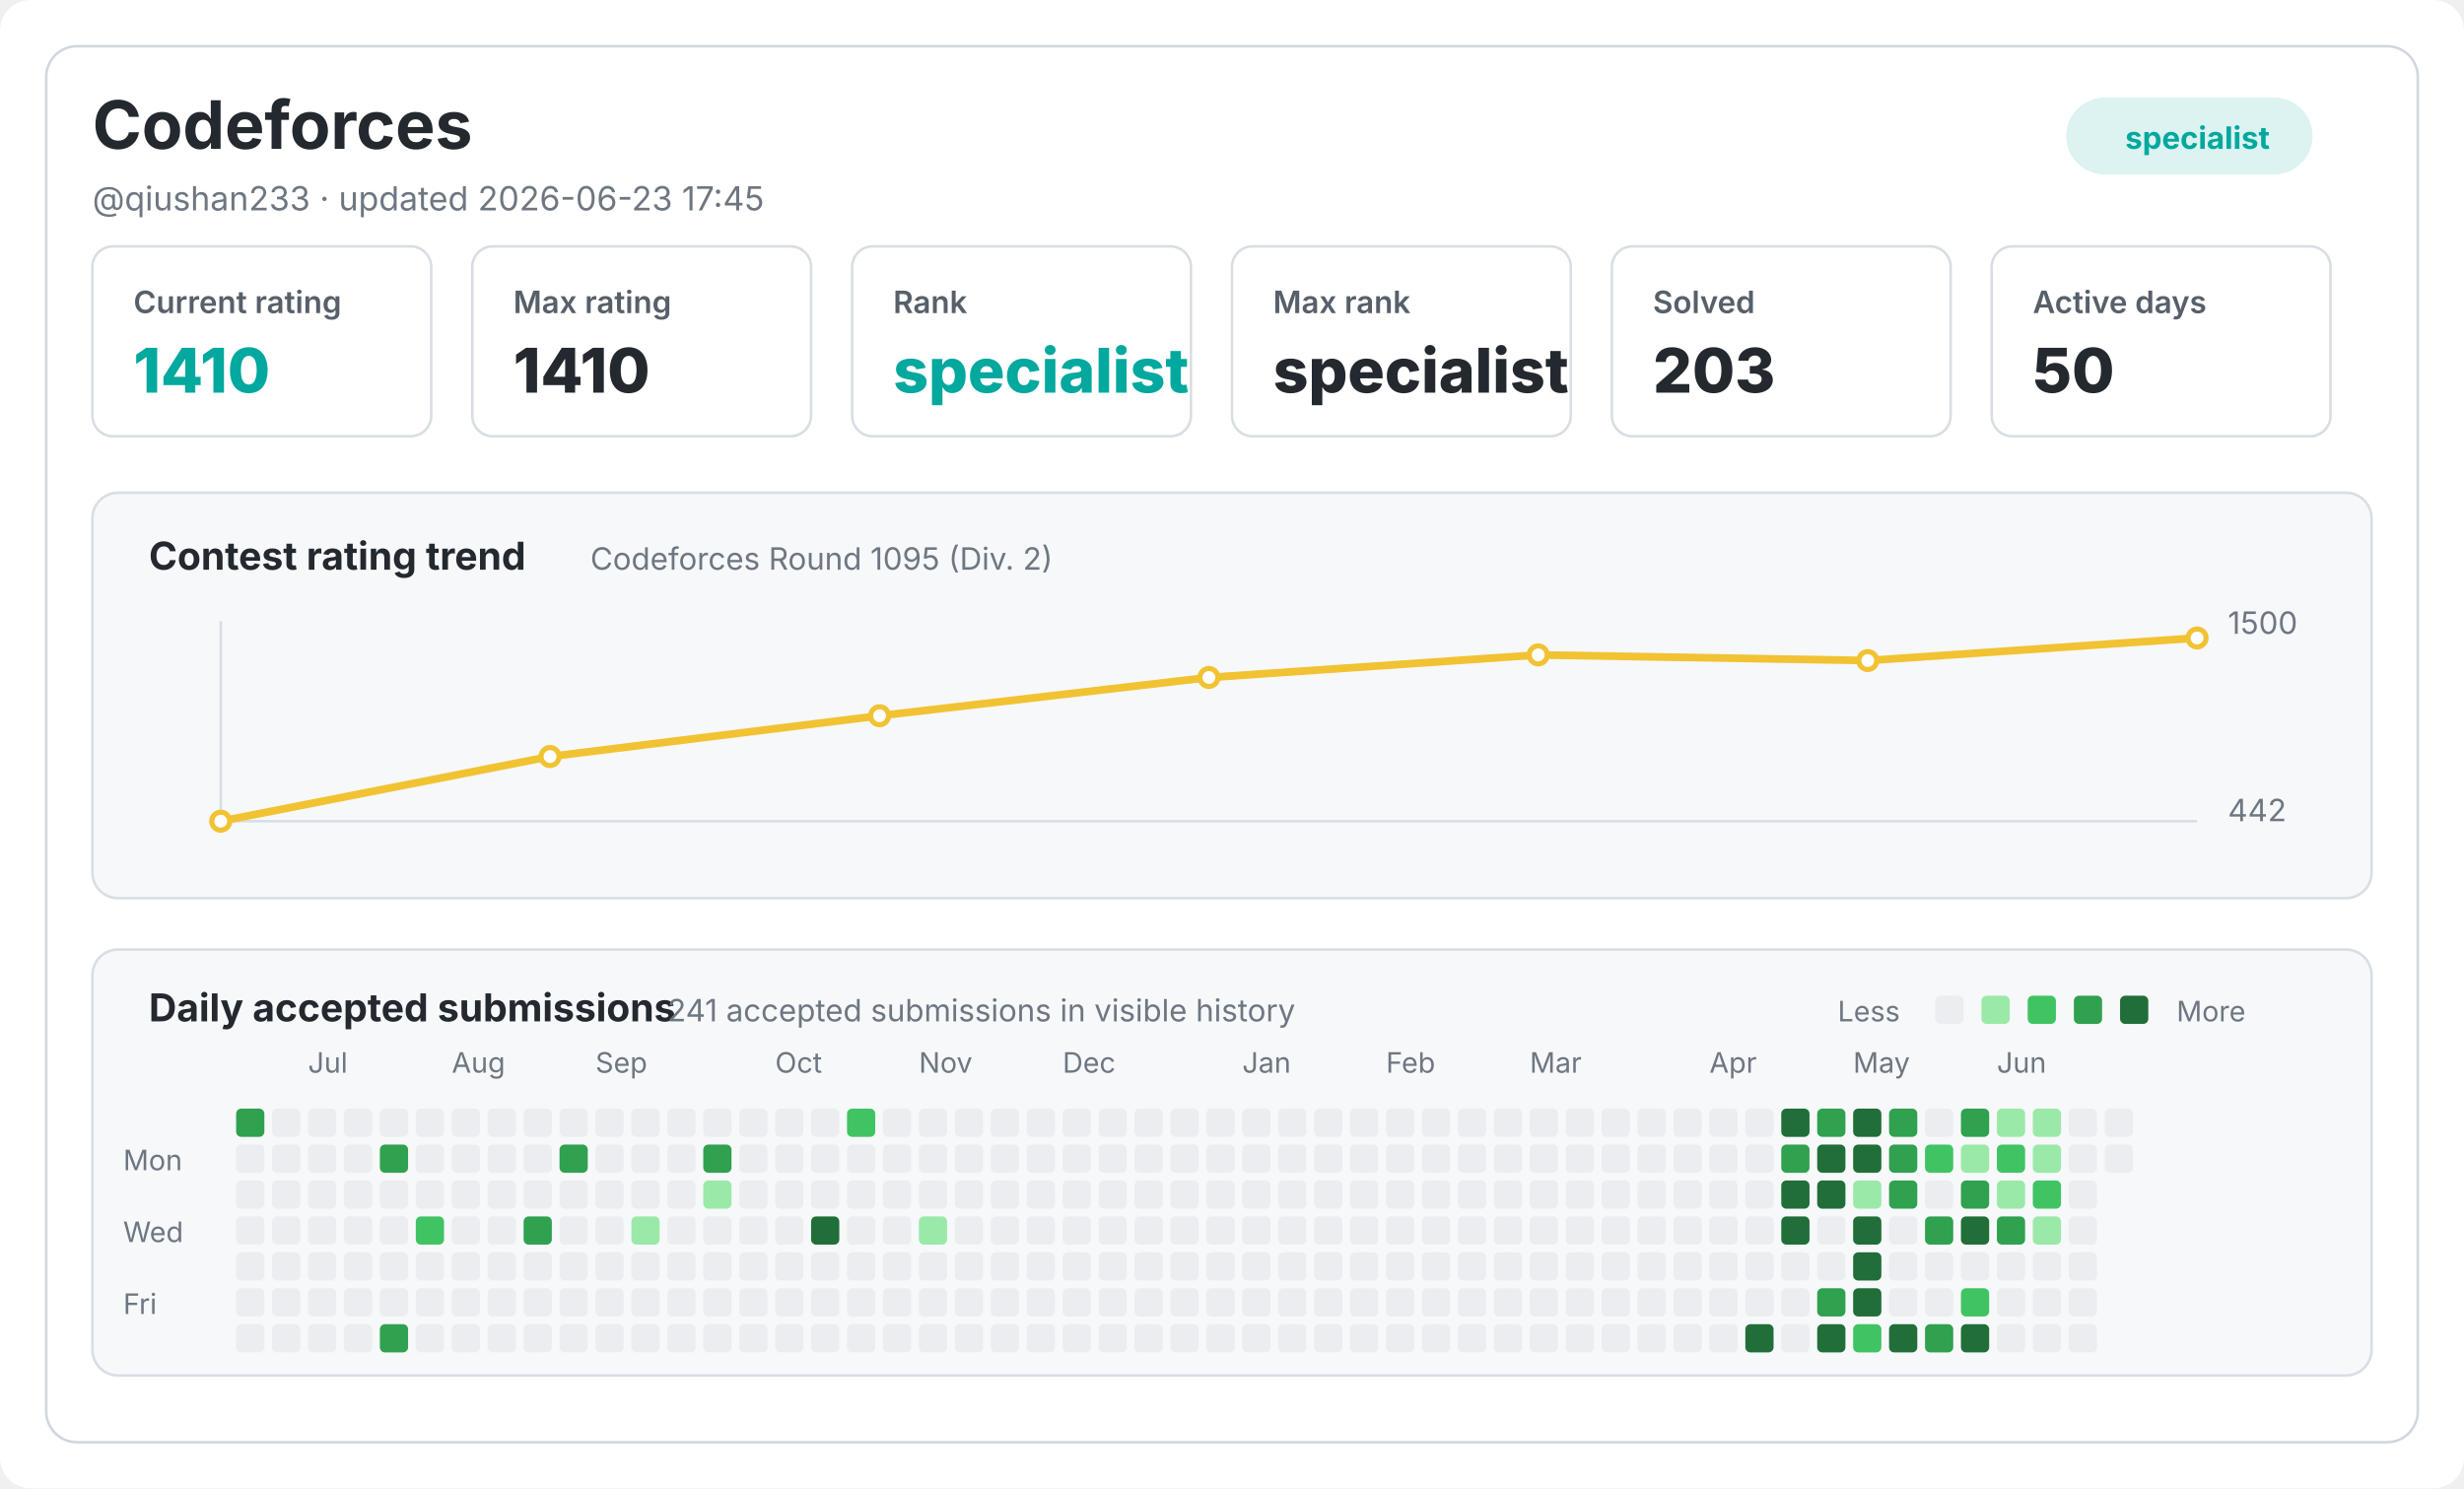
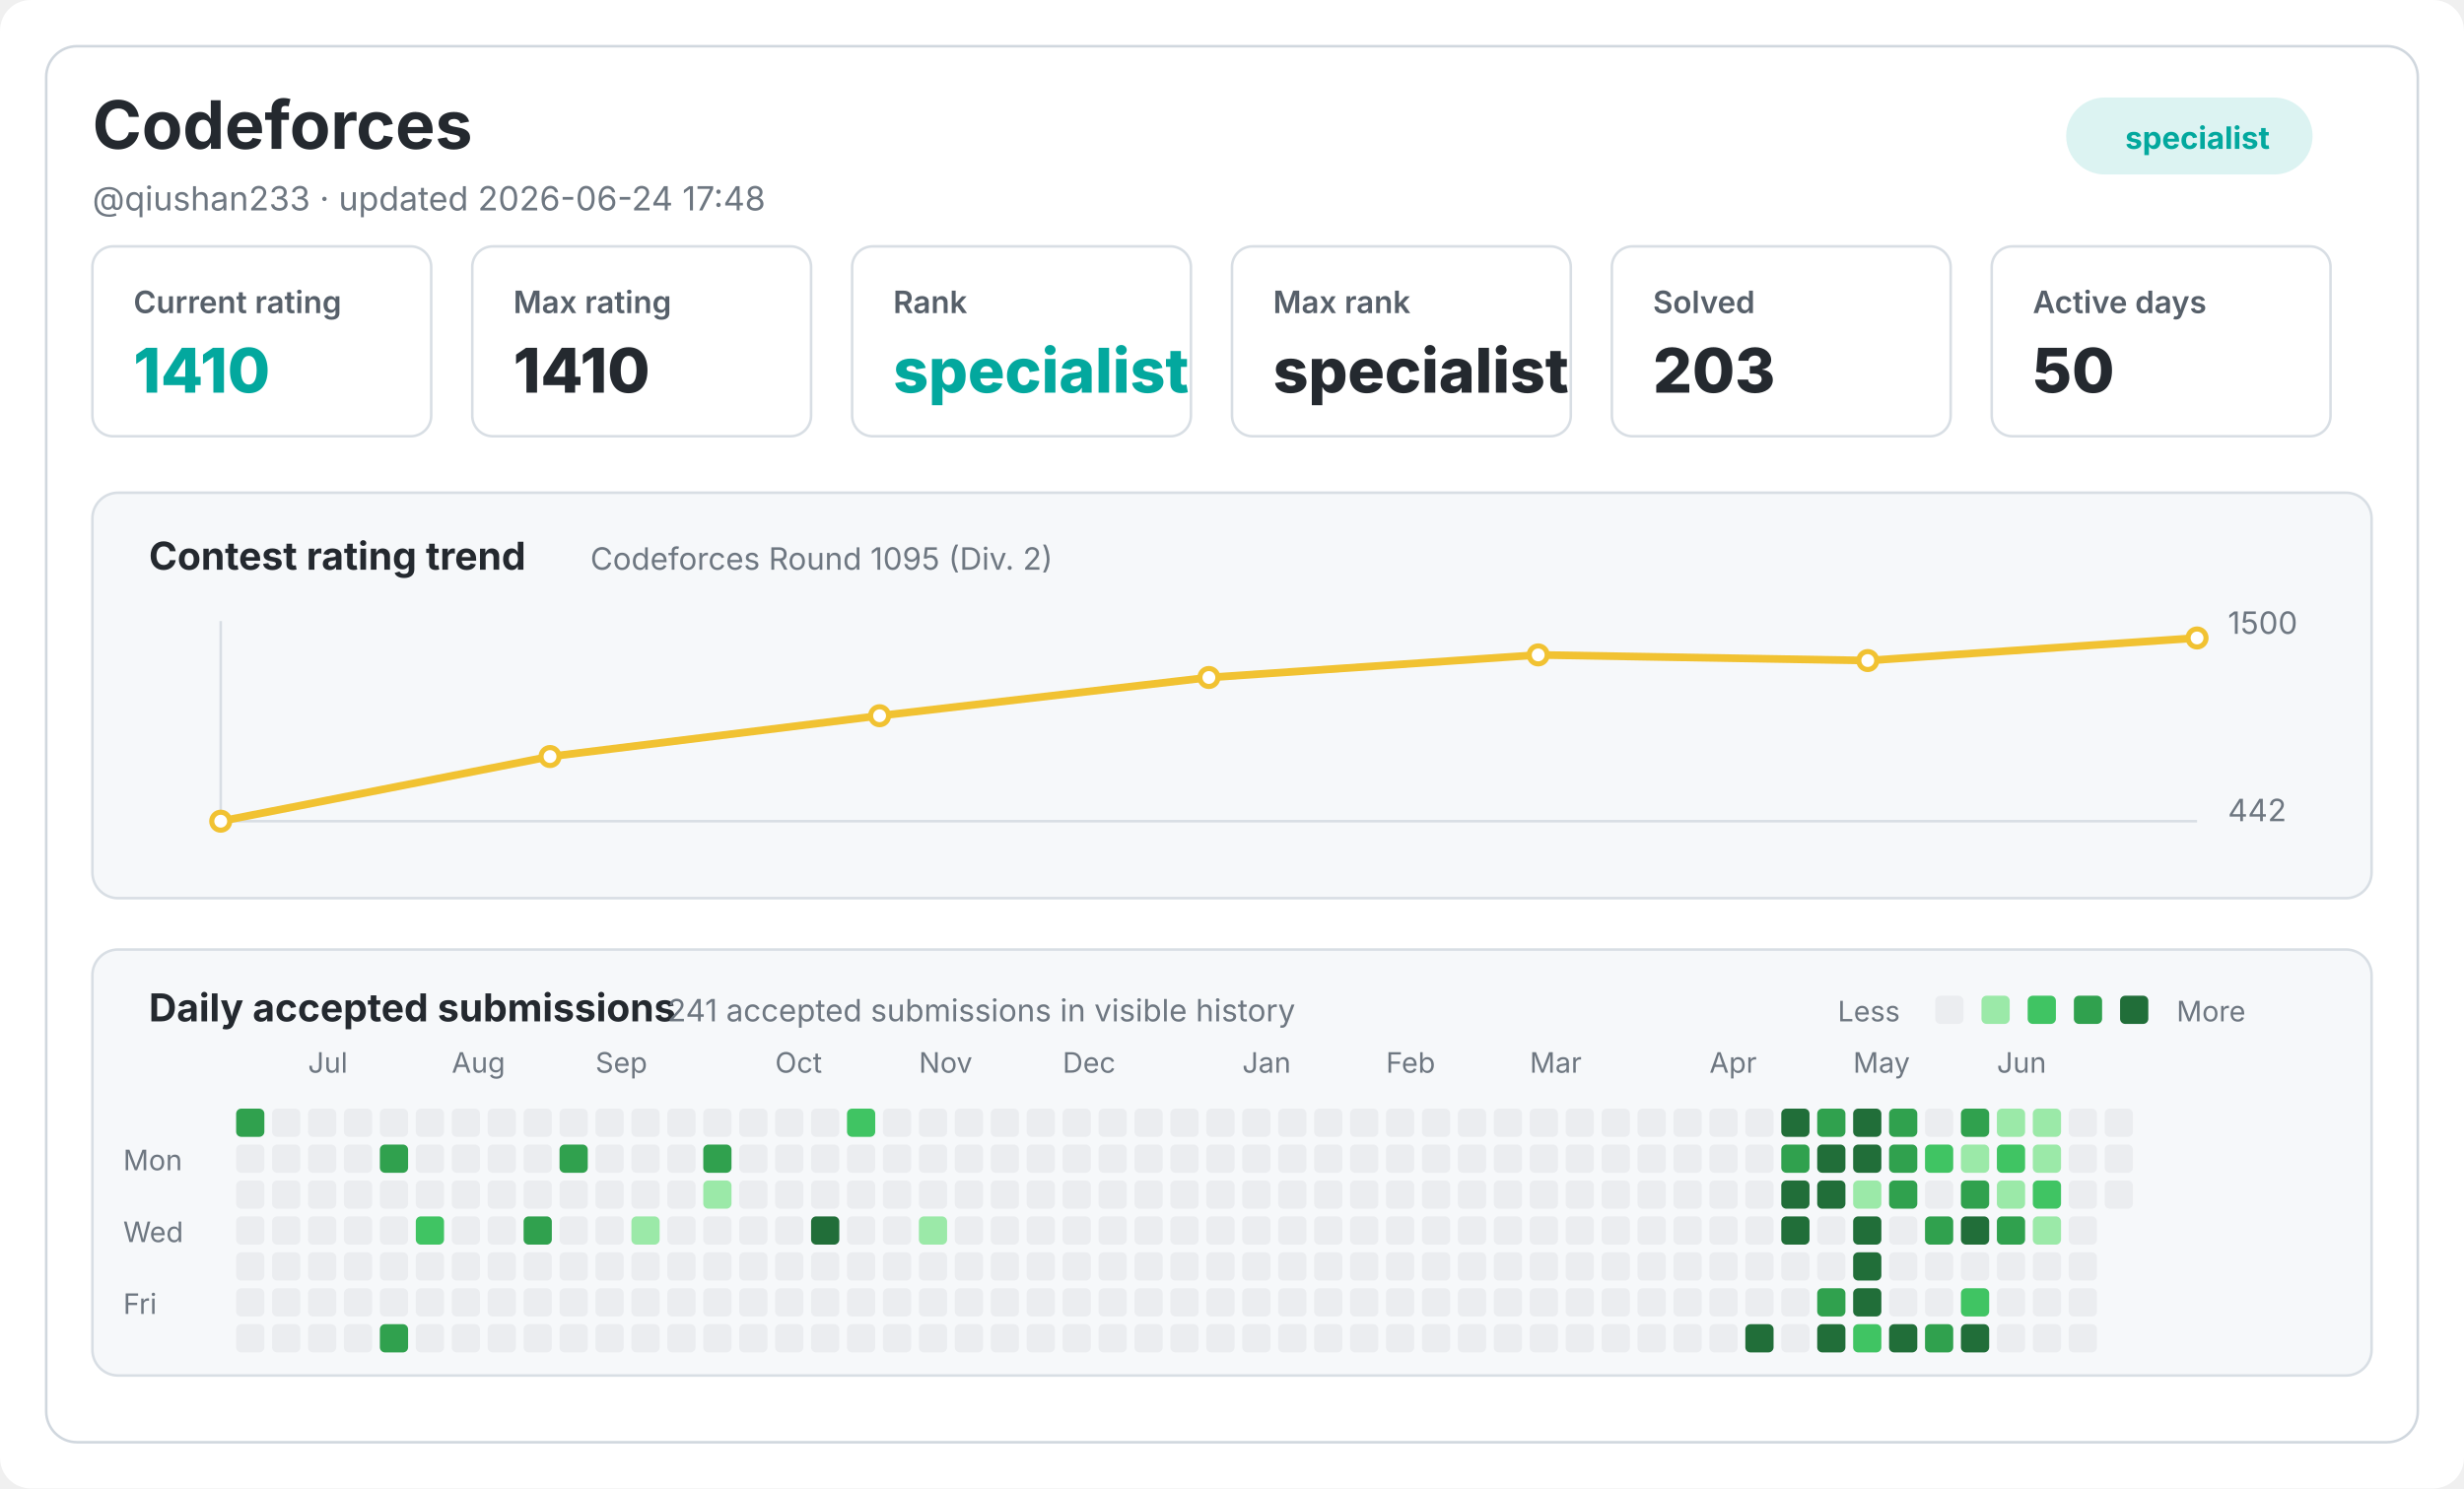
<svg xmlns="http://www.w3.org/2000/svg" width="960" height="580" viewBox="0 0 960 580" role="img" aria-label="Codeforces statistics for qiushan233">
  <style>
  .bg { fill: #ffffff; }
  .shell { fill: #ffffff; stroke: #d0d7de; }
  .soft { fill: #f6f8fa; stroke: #d8dee4; }
  .metric-card { fill: #ffffff; stroke: #d8dee4; }
  .title { font: 700 26px -apple-system,BlinkMacSystemFont,"Segoe UI",sans-serif; fill: #24292f; }
  .subtitle { font: 13px -apple-system,BlinkMacSystemFont,"Segoe UI",sans-serif; fill: #6e7781; }
  .section-title { font: 700 15px -apple-system,BlinkMacSystemFont,"Segoe UI",sans-serif; fill: #24292f; }
  .metric-label { font: 600 12px -apple-system,BlinkMacSystemFont,"Segoe UI",sans-serif; fill: #57606a; }
  .metric-value { font: 800 24px -apple-system,BlinkMacSystemFont,"Segoe UI",sans-serif; fill: #24292f; }
  .muted { font: 12px -apple-system,BlinkMacSystemFont,"Segoe UI",sans-serif; fill: #6e7781; }
  .small { font-size: 11px; }
  .rank { fill: #03a89e; }
  .grid { stroke: #d8dee4; stroke-width: 1; }
  .badge-bg { fill: #03a89e; opacity: 0.14; }
  .badge-text { font: 700 12px -apple-system,BlinkMacSystemFont,"Segoe UI",sans-serif; fill: #03a89e; }
  .heat-cell { cursor: default; transition: stroke 0.12s ease, stroke-width 0.12s ease; }
  .heat-cell:hover { stroke: #0969da; stroke-width: 1.5; }
</style>
  <rect class="bg" width="960" height="580" rx="12" />
  <rect class="shell" x="18" y="18" width="924" height="544" rx="12" />
  <text x="36" y="58" class="title">Codeforces</text>
-   <text x="36" y="82" class="subtitle">@qiushan233 · updated 2026-06-23 17:45</text>
+   <text x="36" y="82" class="subtitle">@qiushan233 · updated 2026-06-24 17:48</text>
  <rect x="805" y="38" width="96" height="30" rx="15" class="badge-bg" />
  <text x="828" y="58" class="badge-text">specialist</text>
  <rect x="36" y="96" width="132" height="74" rx="8" class="metric-card" />
  <text x="52" y="122" class="metric-label">Current rating</text>
  <text x="52" y="153" class="metric-value rank">1410</text>
  <rect x="184" y="96" width="132" height="74" rx="8" class="metric-card" />
  <text x="200" y="122" class="metric-label">Max rating</text>
  <text x="200" y="153" class="metric-value">1410</text>
  <rect x="332" y="96" width="132" height="74" rx="8" class="metric-card" />
  <text x="348" y="122" class="metric-label">Rank</text>
  <text x="348" y="153" class="metric-value rank">specialist</text>
  <rect x="480" y="96" width="132" height="74" rx="8" class="metric-card" />
  <text x="496" y="122" class="metric-label">Max rank</text>
  <text x="496" y="153" class="metric-value">specialist</text>
  <rect x="628" y="96" width="132" height="74" rx="8" class="metric-card" />
  <text x="644" y="122" class="metric-label">Solved</text>
  <text x="644" y="153" class="metric-value">203</text>
  <rect x="776" y="96" width="132" height="74" rx="8" class="metric-card" />
  <text x="792" y="122" class="metric-label">Active days</text>
  <text x="792" y="153" class="metric-value">50</text>
  <rect class="soft" x="36" y="192" width="888" height="158" rx="10" />
  <text x="58" y="222" class="section-title">Contest rating trend</text>
  <text x="230" y="222" class="muted">Codeforces Round 1095 (Div. 2)</text>
  <line x1="86" y1="320" x2="856" y2="320" class="grid" />
  <line x1="86" y1="242" x2="86" y2="320" class="grid" />
  <text x="868" y="247" class="muted">1500</text>
  <text x="868" y="320" class="muted">442</text>
  <polyline points="86.0,320.0 214.3,294.8 342.7,278.9 471.0,264.0 599.3,255.2 727.7,257.4 856.0,248.6" fill="none" stroke="#f1c232" stroke-width="3" stroke-linecap="round" stroke-linejoin="round" />
  <circle cx="86.0" cy="320.0" r="3.5" fill="#fff" stroke="#f1c232" stroke-width="2" />
  <circle cx="214.3" cy="294.8" r="3.5" fill="#fff" stroke="#f1c232" stroke-width="2" />
  <circle cx="342.7" cy="278.9" r="3.5" fill="#fff" stroke="#f1c232" stroke-width="2" />
  <circle cx="471.0" cy="264.0" r="3.5" fill="#fff" stroke="#f1c232" stroke-width="2" />
  <circle cx="599.3" cy="255.2" r="3.5" fill="#fff" stroke="#f1c232" stroke-width="2" />
  <circle cx="727.7" cy="257.4" r="3.5" fill="#fff" stroke="#f1c232" stroke-width="2" />
  <circle cx="856.0" cy="248.6" r="3.5" fill="#fff" stroke="#f1c232" stroke-width="2" />
  <rect class="soft" x="36" y="370" width="888" height="166" rx="10" />
  <text x="58" y="398" class="section-title">Daily accepted submissions</text>
  <text x="260" y="398" class="muted">241 accepted submissions in visible history</text>
  <text x="120" y="418" class="muted small">Jul</text>
  <text x="176" y="418" class="muted small">Aug</text>
  <text x="232" y="418" class="muted small">Sep</text>
  <text x="302" y="418" class="muted small">Oct</text>
  <text x="358" y="418" class="muted small">Nov</text>
  <text x="414" y="418" class="muted small">Dec</text>
  <text x="484" y="418" class="muted small">Jan</text>
  <text x="540" y="418" class="muted small">Feb</text>
  <text x="596" y="418" class="muted small">Mar</text>
  <text x="666" y="418" class="muted small">Apr</text>
  <text x="722" y="418" class="muted small">May</text>
  <text x="778" y="418" class="muted small">Jun</text>
  <text x="48" y="456" class="muted small">Mon</text>
  <text x="48" y="484" class="muted small">Wed</text>
  <text x="48" y="512" class="muted small">Fri</text>
  <rect class="heat-cell" x="92" y="432" width="11" height="11" rx="2" fill="#30a14e" />
  <rect class="heat-cell" x="92" y="446" width="11" height="11" rx="2" fill="#ebedf0" />
  <rect class="heat-cell" x="92" y="460" width="11" height="11" rx="2" fill="#ebedf0" />
  <rect class="heat-cell" x="92" y="474" width="11" height="11" rx="2" fill="#ebedf0" />
  <rect class="heat-cell" x="92" y="488" width="11" height="11" rx="2" fill="#ebedf0" />
  <rect class="heat-cell" x="92" y="502" width="11" height="11" rx="2" fill="#ebedf0" />
  <rect class="heat-cell" x="92" y="516" width="11" height="11" rx="2" fill="#ebedf0" />
  <rect class="heat-cell" x="106" y="432" width="11" height="11" rx="2" fill="#ebedf0" />
  <rect class="heat-cell" x="106" y="446" width="11" height="11" rx="2" fill="#ebedf0" />
  <rect class="heat-cell" x="106" y="460" width="11" height="11" rx="2" fill="#ebedf0" />
  <rect class="heat-cell" x="106" y="474" width="11" height="11" rx="2" fill="#ebedf0" />
  <rect class="heat-cell" x="106" y="488" width="11" height="11" rx="2" fill="#ebedf0" />
  <rect class="heat-cell" x="106" y="502" width="11" height="11" rx="2" fill="#ebedf0" />
  <rect class="heat-cell" x="106" y="516" width="11" height="11" rx="2" fill="#ebedf0" />
  <rect class="heat-cell" x="120" y="432" width="11" height="11" rx="2" fill="#ebedf0" />
  <rect class="heat-cell" x="120" y="446" width="11" height="11" rx="2" fill="#ebedf0" />
  <rect class="heat-cell" x="120" y="460" width="11" height="11" rx="2" fill="#ebedf0" />
  <rect class="heat-cell" x="120" y="474" width="11" height="11" rx="2" fill="#ebedf0" />
  <rect class="heat-cell" x="120" y="488" width="11" height="11" rx="2" fill="#ebedf0" />
  <rect class="heat-cell" x="120" y="502" width="11" height="11" rx="2" fill="#ebedf0" />
  <rect class="heat-cell" x="120" y="516" width="11" height="11" rx="2" fill="#ebedf0" />
  <rect class="heat-cell" x="134" y="432" width="11" height="11" rx="2" fill="#ebedf0" />
  <rect class="heat-cell" x="134" y="446" width="11" height="11" rx="2" fill="#ebedf0" />
  <rect class="heat-cell" x="134" y="460" width="11" height="11" rx="2" fill="#ebedf0" />
  <rect class="heat-cell" x="134" y="474" width="11" height="11" rx="2" fill="#ebedf0" />
  <rect class="heat-cell" x="134" y="488" width="11" height="11" rx="2" fill="#ebedf0" />
  <rect class="heat-cell" x="134" y="502" width="11" height="11" rx="2" fill="#ebedf0" />
  <rect class="heat-cell" x="134" y="516" width="11" height="11" rx="2" fill="#ebedf0" />
  <rect class="heat-cell" x="148" y="432" width="11" height="11" rx="2" fill="#ebedf0" />
  <rect class="heat-cell" x="148" y="446" width="11" height="11" rx="2" fill="#30a14e" />
  <rect class="heat-cell" x="148" y="460" width="11" height="11" rx="2" fill="#ebedf0" />
  <rect class="heat-cell" x="148" y="474" width="11" height="11" rx="2" fill="#ebedf0" />
  <rect class="heat-cell" x="148" y="488" width="11" height="11" rx="2" fill="#ebedf0" />
  <rect class="heat-cell" x="148" y="502" width="11" height="11" rx="2" fill="#ebedf0" />
  <rect class="heat-cell" x="148" y="516" width="11" height="11" rx="2" fill="#30a14e" />
  <rect class="heat-cell" x="162" y="432" width="11" height="11" rx="2" fill="#ebedf0" />
  <rect class="heat-cell" x="162" y="446" width="11" height="11" rx="2" fill="#ebedf0" />
  <rect class="heat-cell" x="162" y="460" width="11" height="11" rx="2" fill="#ebedf0" />
  <rect class="heat-cell" x="162" y="474" width="11" height="11" rx="2" fill="#40c463" />
  <rect class="heat-cell" x="162" y="488" width="11" height="11" rx="2" fill="#ebedf0" />
  <rect class="heat-cell" x="162" y="502" width="11" height="11" rx="2" fill="#ebedf0" />
  <rect class="heat-cell" x="162" y="516" width="11" height="11" rx="2" fill="#ebedf0" />
  <rect class="heat-cell" x="176" y="432" width="11" height="11" rx="2" fill="#ebedf0" />
  <rect class="heat-cell" x="176" y="446" width="11" height="11" rx="2" fill="#ebedf0" />
  <rect class="heat-cell" x="176" y="460" width="11" height="11" rx="2" fill="#ebedf0" />
  <rect class="heat-cell" x="176" y="474" width="11" height="11" rx="2" fill="#ebedf0" />
  <rect class="heat-cell" x="176" y="488" width="11" height="11" rx="2" fill="#ebedf0" />
  <rect class="heat-cell" x="176" y="502" width="11" height="11" rx="2" fill="#ebedf0" />
  <rect class="heat-cell" x="176" y="516" width="11" height="11" rx="2" fill="#ebedf0" />
  <rect class="heat-cell" x="190" y="432" width="11" height="11" rx="2" fill="#ebedf0" />
  <rect class="heat-cell" x="190" y="446" width="11" height="11" rx="2" fill="#ebedf0" />
  <rect class="heat-cell" x="190" y="460" width="11" height="11" rx="2" fill="#ebedf0" />
  <rect class="heat-cell" x="190" y="474" width="11" height="11" rx="2" fill="#ebedf0" />
  <rect class="heat-cell" x="190" y="488" width="11" height="11" rx="2" fill="#ebedf0" />
  <rect class="heat-cell" x="190" y="502" width="11" height="11" rx="2" fill="#ebedf0" />
  <rect class="heat-cell" x="190" y="516" width="11" height="11" rx="2" fill="#ebedf0" />
  <rect class="heat-cell" x="204" y="432" width="11" height="11" rx="2" fill="#ebedf0" />
  <rect class="heat-cell" x="204" y="446" width="11" height="11" rx="2" fill="#ebedf0" />
  <rect class="heat-cell" x="204" y="460" width="11" height="11" rx="2" fill="#ebedf0" />
  <rect class="heat-cell" x="204" y="474" width="11" height="11" rx="2" fill="#30a14e" />
  <rect class="heat-cell" x="204" y="488" width="11" height="11" rx="2" fill="#ebedf0" />
  <rect class="heat-cell" x="204" y="502" width="11" height="11" rx="2" fill="#ebedf0" />
  <rect class="heat-cell" x="204" y="516" width="11" height="11" rx="2" fill="#ebedf0" />
  <rect class="heat-cell" x="218" y="432" width="11" height="11" rx="2" fill="#ebedf0" />
  <rect class="heat-cell" x="218" y="446" width="11" height="11" rx="2" fill="#30a14e" />
  <rect class="heat-cell" x="218" y="460" width="11" height="11" rx="2" fill="#ebedf0" />
  <rect class="heat-cell" x="218" y="474" width="11" height="11" rx="2" fill="#ebedf0" />
  <rect class="heat-cell" x="218" y="488" width="11" height="11" rx="2" fill="#ebedf0" />
  <rect class="heat-cell" x="218" y="502" width="11" height="11" rx="2" fill="#ebedf0" />
  <rect class="heat-cell" x="218" y="516" width="11" height="11" rx="2" fill="#ebedf0" />
  <rect class="heat-cell" x="232" y="432" width="11" height="11" rx="2" fill="#ebedf0" />
  <rect class="heat-cell" x="232" y="446" width="11" height="11" rx="2" fill="#ebedf0" />
  <rect class="heat-cell" x="232" y="460" width="11" height="11" rx="2" fill="#ebedf0" />
  <rect class="heat-cell" x="232" y="474" width="11" height="11" rx="2" fill="#ebedf0" />
  <rect class="heat-cell" x="232" y="488" width="11" height="11" rx="2" fill="#ebedf0" />
  <rect class="heat-cell" x="232" y="502" width="11" height="11" rx="2" fill="#ebedf0" />
  <rect class="heat-cell" x="232" y="516" width="11" height="11" rx="2" fill="#ebedf0" />
  <rect class="heat-cell" x="246" y="432" width="11" height="11" rx="2" fill="#ebedf0" />
  <rect class="heat-cell" x="246" y="446" width="11" height="11" rx="2" fill="#ebedf0" />
  <rect class="heat-cell" x="246" y="460" width="11" height="11" rx="2" fill="#ebedf0" />
  <rect class="heat-cell" x="246" y="474" width="11" height="11" rx="2" fill="#9be9a8" />
  <rect class="heat-cell" x="246" y="488" width="11" height="11" rx="2" fill="#ebedf0" />
  <rect class="heat-cell" x="246" y="502" width="11" height="11" rx="2" fill="#ebedf0" />
  <rect class="heat-cell" x="246" y="516" width="11" height="11" rx="2" fill="#ebedf0" />
  <rect class="heat-cell" x="260" y="432" width="11" height="11" rx="2" fill="#ebedf0" />
  <rect class="heat-cell" x="260" y="446" width="11" height="11" rx="2" fill="#ebedf0" />
  <rect class="heat-cell" x="260" y="460" width="11" height="11" rx="2" fill="#ebedf0" />
  <rect class="heat-cell" x="260" y="474" width="11" height="11" rx="2" fill="#ebedf0" />
  <rect class="heat-cell" x="260" y="488" width="11" height="11" rx="2" fill="#ebedf0" />
  <rect class="heat-cell" x="260" y="502" width="11" height="11" rx="2" fill="#ebedf0" />
  <rect class="heat-cell" x="260" y="516" width="11" height="11" rx="2" fill="#ebedf0" />
  <rect class="heat-cell" x="274" y="432" width="11" height="11" rx="2" fill="#ebedf0" />
  <rect class="heat-cell" x="274" y="446" width="11" height="11" rx="2" fill="#30a14e" />
  <rect class="heat-cell" x="274" y="460" width="11" height="11" rx="2" fill="#9be9a8" />
  <rect class="heat-cell" x="274" y="474" width="11" height="11" rx="2" fill="#ebedf0" />
  <rect class="heat-cell" x="274" y="488" width="11" height="11" rx="2" fill="#ebedf0" />
  <rect class="heat-cell" x="274" y="502" width="11" height="11" rx="2" fill="#ebedf0" />
  <rect class="heat-cell" x="274" y="516" width="11" height="11" rx="2" fill="#ebedf0" />
  <rect class="heat-cell" x="288" y="432" width="11" height="11" rx="2" fill="#ebedf0" />
  <rect class="heat-cell" x="288" y="446" width="11" height="11" rx="2" fill="#ebedf0" />
  <rect class="heat-cell" x="288" y="460" width="11" height="11" rx="2" fill="#ebedf0" />
  <rect class="heat-cell" x="288" y="474" width="11" height="11" rx="2" fill="#ebedf0" />
  <rect class="heat-cell" x="288" y="488" width="11" height="11" rx="2" fill="#ebedf0" />
  <rect class="heat-cell" x="288" y="502" width="11" height="11" rx="2" fill="#ebedf0" />
  <rect class="heat-cell" x="288" y="516" width="11" height="11" rx="2" fill="#ebedf0" />
  <rect class="heat-cell" x="302" y="432" width="11" height="11" rx="2" fill="#ebedf0" />
  <rect class="heat-cell" x="302" y="446" width="11" height="11" rx="2" fill="#ebedf0" />
  <rect class="heat-cell" x="302" y="460" width="11" height="11" rx="2" fill="#ebedf0" />
  <rect class="heat-cell" x="302" y="474" width="11" height="11" rx="2" fill="#ebedf0" />
  <rect class="heat-cell" x="302" y="488" width="11" height="11" rx="2" fill="#ebedf0" />
  <rect class="heat-cell" x="302" y="502" width="11" height="11" rx="2" fill="#ebedf0" />
  <rect class="heat-cell" x="302" y="516" width="11" height="11" rx="2" fill="#ebedf0" />
  <rect class="heat-cell" x="316" y="432" width="11" height="11" rx="2" fill="#ebedf0" />
  <rect class="heat-cell" x="316" y="446" width="11" height="11" rx="2" fill="#ebedf0" />
  <rect class="heat-cell" x="316" y="460" width="11" height="11" rx="2" fill="#ebedf0" />
  <rect class="heat-cell" x="316" y="474" width="11" height="11" rx="2" fill="#216e39" />
  <rect class="heat-cell" x="316" y="488" width="11" height="11" rx="2" fill="#ebedf0" />
  <rect class="heat-cell" x="316" y="502" width="11" height="11" rx="2" fill="#ebedf0" />
  <rect class="heat-cell" x="316" y="516" width="11" height="11" rx="2" fill="#ebedf0" />
  <rect class="heat-cell" x="330" y="432" width="11" height="11" rx="2" fill="#40c463" />
  <rect class="heat-cell" x="330" y="446" width="11" height="11" rx="2" fill="#ebedf0" />
  <rect class="heat-cell" x="330" y="460" width="11" height="11" rx="2" fill="#ebedf0" />
  <rect class="heat-cell" x="330" y="474" width="11" height="11" rx="2" fill="#ebedf0" />
  <rect class="heat-cell" x="330" y="488" width="11" height="11" rx="2" fill="#ebedf0" />
  <rect class="heat-cell" x="330" y="502" width="11" height="11" rx="2" fill="#ebedf0" />
  <rect class="heat-cell" x="330" y="516" width="11" height="11" rx="2" fill="#ebedf0" />
  <rect class="heat-cell" x="344" y="432" width="11" height="11" rx="2" fill="#ebedf0" />
  <rect class="heat-cell" x="344" y="446" width="11" height="11" rx="2" fill="#ebedf0" />
  <rect class="heat-cell" x="344" y="460" width="11" height="11" rx="2" fill="#ebedf0" />
  <rect class="heat-cell" x="344" y="474" width="11" height="11" rx="2" fill="#ebedf0" />
  <rect class="heat-cell" x="344" y="488" width="11" height="11" rx="2" fill="#ebedf0" />
  <rect class="heat-cell" x="344" y="502" width="11" height="11" rx="2" fill="#ebedf0" />
  <rect class="heat-cell" x="344" y="516" width="11" height="11" rx="2" fill="#ebedf0" />
  <rect class="heat-cell" x="358" y="432" width="11" height="11" rx="2" fill="#ebedf0" />
  <rect class="heat-cell" x="358" y="446" width="11" height="11" rx="2" fill="#ebedf0" />
  <rect class="heat-cell" x="358" y="460" width="11" height="11" rx="2" fill="#ebedf0" />
  <rect class="heat-cell" x="358" y="474" width="11" height="11" rx="2" fill="#9be9a8" />
  <rect class="heat-cell" x="358" y="488" width="11" height="11" rx="2" fill="#ebedf0" />
  <rect class="heat-cell" x="358" y="502" width="11" height="11" rx="2" fill="#ebedf0" />
  <rect class="heat-cell" x="358" y="516" width="11" height="11" rx="2" fill="#ebedf0" />
  <rect class="heat-cell" x="372" y="432" width="11" height="11" rx="2" fill="#ebedf0" />
  <rect class="heat-cell" x="372" y="446" width="11" height="11" rx="2" fill="#ebedf0" />
  <rect class="heat-cell" x="372" y="460" width="11" height="11" rx="2" fill="#ebedf0" />
  <rect class="heat-cell" x="372" y="474" width="11" height="11" rx="2" fill="#ebedf0" />
  <rect class="heat-cell" x="372" y="488" width="11" height="11" rx="2" fill="#ebedf0" />
  <rect class="heat-cell" x="372" y="502" width="11" height="11" rx="2" fill="#ebedf0" />
  <rect class="heat-cell" x="372" y="516" width="11" height="11" rx="2" fill="#ebedf0" />
  <rect class="heat-cell" x="386" y="432" width="11" height="11" rx="2" fill="#ebedf0" />
  <rect class="heat-cell" x="386" y="446" width="11" height="11" rx="2" fill="#ebedf0" />
  <rect class="heat-cell" x="386" y="460" width="11" height="11" rx="2" fill="#ebedf0" />
  <rect class="heat-cell" x="386" y="474" width="11" height="11" rx="2" fill="#ebedf0" />
  <rect class="heat-cell" x="386" y="488" width="11" height="11" rx="2" fill="#ebedf0" />
  <rect class="heat-cell" x="386" y="502" width="11" height="11" rx="2" fill="#ebedf0" />
  <rect class="heat-cell" x="386" y="516" width="11" height="11" rx="2" fill="#ebedf0" />
  <rect class="heat-cell" x="400" y="432" width="11" height="11" rx="2" fill="#ebedf0" />
  <rect class="heat-cell" x="400" y="446" width="11" height="11" rx="2" fill="#ebedf0" />
  <rect class="heat-cell" x="400" y="460" width="11" height="11" rx="2" fill="#ebedf0" />
  <rect class="heat-cell" x="400" y="474" width="11" height="11" rx="2" fill="#ebedf0" />
  <rect class="heat-cell" x="400" y="488" width="11" height="11" rx="2" fill="#ebedf0" />
  <rect class="heat-cell" x="400" y="502" width="11" height="11" rx="2" fill="#ebedf0" />
  <rect class="heat-cell" x="400" y="516" width="11" height="11" rx="2" fill="#ebedf0" />
  <rect class="heat-cell" x="414" y="432" width="11" height="11" rx="2" fill="#ebedf0" />
  <rect class="heat-cell" x="414" y="446" width="11" height="11" rx="2" fill="#ebedf0" />
  <rect class="heat-cell" x="414" y="460" width="11" height="11" rx="2" fill="#ebedf0" />
  <rect class="heat-cell" x="414" y="474" width="11" height="11" rx="2" fill="#ebedf0" />
  <rect class="heat-cell" x="414" y="488" width="11" height="11" rx="2" fill="#ebedf0" />
  <rect class="heat-cell" x="414" y="502" width="11" height="11" rx="2" fill="#ebedf0" />
  <rect class="heat-cell" x="414" y="516" width="11" height="11" rx="2" fill="#ebedf0" />
  <rect class="heat-cell" x="428" y="432" width="11" height="11" rx="2" fill="#ebedf0" />
  <rect class="heat-cell" x="428" y="446" width="11" height="11" rx="2" fill="#ebedf0" />
  <rect class="heat-cell" x="428" y="460" width="11" height="11" rx="2" fill="#ebedf0" />
  <rect class="heat-cell" x="428" y="474" width="11" height="11" rx="2" fill="#ebedf0" />
  <rect class="heat-cell" x="428" y="488" width="11" height="11" rx="2" fill="#ebedf0" />
  <rect class="heat-cell" x="428" y="502" width="11" height="11" rx="2" fill="#ebedf0" />
  <rect class="heat-cell" x="428" y="516" width="11" height="11" rx="2" fill="#ebedf0" />
  <rect class="heat-cell" x="442" y="432" width="11" height="11" rx="2" fill="#ebedf0" />
  <rect class="heat-cell" x="442" y="446" width="11" height="11" rx="2" fill="#ebedf0" />
  <rect class="heat-cell" x="442" y="460" width="11" height="11" rx="2" fill="#ebedf0" />
  <rect class="heat-cell" x="442" y="474" width="11" height="11" rx="2" fill="#ebedf0" />
  <rect class="heat-cell" x="442" y="488" width="11" height="11" rx="2" fill="#ebedf0" />
  <rect class="heat-cell" x="442" y="502" width="11" height="11" rx="2" fill="#ebedf0" />
  <rect class="heat-cell" x="442" y="516" width="11" height="11" rx="2" fill="#ebedf0" />
  <rect class="heat-cell" x="456" y="432" width="11" height="11" rx="2" fill="#ebedf0" />
  <rect class="heat-cell" x="456" y="446" width="11" height="11" rx="2" fill="#ebedf0" />
  <rect class="heat-cell" x="456" y="460" width="11" height="11" rx="2" fill="#ebedf0" />
  <rect class="heat-cell" x="456" y="474" width="11" height="11" rx="2" fill="#ebedf0" />
  <rect class="heat-cell" x="456" y="488" width="11" height="11" rx="2" fill="#ebedf0" />
  <rect class="heat-cell" x="456" y="502" width="11" height="11" rx="2" fill="#ebedf0" />
  <rect class="heat-cell" x="456" y="516" width="11" height="11" rx="2" fill="#ebedf0" />
  <rect class="heat-cell" x="470" y="432" width="11" height="11" rx="2" fill="#ebedf0" />
  <rect class="heat-cell" x="470" y="446" width="11" height="11" rx="2" fill="#ebedf0" />
  <rect class="heat-cell" x="470" y="460" width="11" height="11" rx="2" fill="#ebedf0" />
  <rect class="heat-cell" x="470" y="474" width="11" height="11" rx="2" fill="#ebedf0" />
  <rect class="heat-cell" x="470" y="488" width="11" height="11" rx="2" fill="#ebedf0" />
  <rect class="heat-cell" x="470" y="502" width="11" height="11" rx="2" fill="#ebedf0" />
  <rect class="heat-cell" x="470" y="516" width="11" height="11" rx="2" fill="#ebedf0" />
  <rect class="heat-cell" x="484" y="432" width="11" height="11" rx="2" fill="#ebedf0" />
  <rect class="heat-cell" x="484" y="446" width="11" height="11" rx="2" fill="#ebedf0" />
  <rect class="heat-cell" x="484" y="460" width="11" height="11" rx="2" fill="#ebedf0" />
  <rect class="heat-cell" x="484" y="474" width="11" height="11" rx="2" fill="#ebedf0" />
  <rect class="heat-cell" x="484" y="488" width="11" height="11" rx="2" fill="#ebedf0" />
  <rect class="heat-cell" x="484" y="502" width="11" height="11" rx="2" fill="#ebedf0" />
  <rect class="heat-cell" x="484" y="516" width="11" height="11" rx="2" fill="#ebedf0" />
  <rect class="heat-cell" x="498" y="432" width="11" height="11" rx="2" fill="#ebedf0" />
  <rect class="heat-cell" x="498" y="446" width="11" height="11" rx="2" fill="#ebedf0" />
  <rect class="heat-cell" x="498" y="460" width="11" height="11" rx="2" fill="#ebedf0" />
  <rect class="heat-cell" x="498" y="474" width="11" height="11" rx="2" fill="#ebedf0" />
  <rect class="heat-cell" x="498" y="488" width="11" height="11" rx="2" fill="#ebedf0" />
  <rect class="heat-cell" x="498" y="502" width="11" height="11" rx="2" fill="#ebedf0" />
  <rect class="heat-cell" x="498" y="516" width="11" height="11" rx="2" fill="#ebedf0" />
  <rect class="heat-cell" x="512" y="432" width="11" height="11" rx="2" fill="#ebedf0" />
  <rect class="heat-cell" x="512" y="446" width="11" height="11" rx="2" fill="#ebedf0" />
  <rect class="heat-cell" x="512" y="460" width="11" height="11" rx="2" fill="#ebedf0" />
  <rect class="heat-cell" x="512" y="474" width="11" height="11" rx="2" fill="#ebedf0" />
  <rect class="heat-cell" x="512" y="488" width="11" height="11" rx="2" fill="#ebedf0" />
  <rect class="heat-cell" x="512" y="502" width="11" height="11" rx="2" fill="#ebedf0" />
  <rect class="heat-cell" x="512" y="516" width="11" height="11" rx="2" fill="#ebedf0" />
  <rect class="heat-cell" x="526" y="432" width="11" height="11" rx="2" fill="#ebedf0" />
  <rect class="heat-cell" x="526" y="446" width="11" height="11" rx="2" fill="#ebedf0" />
  <rect class="heat-cell" x="526" y="460" width="11" height="11" rx="2" fill="#ebedf0" />
  <rect class="heat-cell" x="526" y="474" width="11" height="11" rx="2" fill="#ebedf0" />
  <rect class="heat-cell" x="526" y="488" width="11" height="11" rx="2" fill="#ebedf0" />
  <rect class="heat-cell" x="526" y="502" width="11" height="11" rx="2" fill="#ebedf0" />
  <rect class="heat-cell" x="526" y="516" width="11" height="11" rx="2" fill="#ebedf0" />
  <rect class="heat-cell" x="540" y="432" width="11" height="11" rx="2" fill="#ebedf0" />
  <rect class="heat-cell" x="540" y="446" width="11" height="11" rx="2" fill="#ebedf0" />
  <rect class="heat-cell" x="540" y="460" width="11" height="11" rx="2" fill="#ebedf0" />
  <rect class="heat-cell" x="540" y="474" width="11" height="11" rx="2" fill="#ebedf0" />
  <rect class="heat-cell" x="540" y="488" width="11" height="11" rx="2" fill="#ebedf0" />
  <rect class="heat-cell" x="540" y="502" width="11" height="11" rx="2" fill="#ebedf0" />
  <rect class="heat-cell" x="540" y="516" width="11" height="11" rx="2" fill="#ebedf0" />
  <rect class="heat-cell" x="554" y="432" width="11" height="11" rx="2" fill="#ebedf0" />
  <rect class="heat-cell" x="554" y="446" width="11" height="11" rx="2" fill="#ebedf0" />
  <rect class="heat-cell" x="554" y="460" width="11" height="11" rx="2" fill="#ebedf0" />
  <rect class="heat-cell" x="554" y="474" width="11" height="11" rx="2" fill="#ebedf0" />
  <rect class="heat-cell" x="554" y="488" width="11" height="11" rx="2" fill="#ebedf0" />
  <rect class="heat-cell" x="554" y="502" width="11" height="11" rx="2" fill="#ebedf0" />
  <rect class="heat-cell" x="554" y="516" width="11" height="11" rx="2" fill="#ebedf0" />
  <rect class="heat-cell" x="568" y="432" width="11" height="11" rx="2" fill="#ebedf0" />
  <rect class="heat-cell" x="568" y="446" width="11" height="11" rx="2" fill="#ebedf0" />
  <rect class="heat-cell" x="568" y="460" width="11" height="11" rx="2" fill="#ebedf0" />
  <rect class="heat-cell" x="568" y="474" width="11" height="11" rx="2" fill="#ebedf0" />
  <rect class="heat-cell" x="568" y="488" width="11" height="11" rx="2" fill="#ebedf0" />
  <rect class="heat-cell" x="568" y="502" width="11" height="11" rx="2" fill="#ebedf0" />
  <rect class="heat-cell" x="568" y="516" width="11" height="11" rx="2" fill="#ebedf0" />
  <rect class="heat-cell" x="582" y="432" width="11" height="11" rx="2" fill="#ebedf0" />
  <rect class="heat-cell" x="582" y="446" width="11" height="11" rx="2" fill="#ebedf0" />
  <rect class="heat-cell" x="582" y="460" width="11" height="11" rx="2" fill="#ebedf0" />
  <rect class="heat-cell" x="582" y="474" width="11" height="11" rx="2" fill="#ebedf0" />
  <rect class="heat-cell" x="582" y="488" width="11" height="11" rx="2" fill="#ebedf0" />
  <rect class="heat-cell" x="582" y="502" width="11" height="11" rx="2" fill="#ebedf0" />
  <rect class="heat-cell" x="582" y="516" width="11" height="11" rx="2" fill="#ebedf0" />
  <rect class="heat-cell" x="596" y="432" width="11" height="11" rx="2" fill="#ebedf0" />
  <rect class="heat-cell" x="596" y="446" width="11" height="11" rx="2" fill="#ebedf0" />
  <rect class="heat-cell" x="596" y="460" width="11" height="11" rx="2" fill="#ebedf0" />
  <rect class="heat-cell" x="596" y="474" width="11" height="11" rx="2" fill="#ebedf0" />
  <rect class="heat-cell" x="596" y="488" width="11" height="11" rx="2" fill="#ebedf0" />
  <rect class="heat-cell" x="596" y="502" width="11" height="11" rx="2" fill="#ebedf0" />
  <rect class="heat-cell" x="596" y="516" width="11" height="11" rx="2" fill="#ebedf0" />
  <rect class="heat-cell" x="610" y="432" width="11" height="11" rx="2" fill="#ebedf0" />
  <rect class="heat-cell" x="610" y="446" width="11" height="11" rx="2" fill="#ebedf0" />
  <rect class="heat-cell" x="610" y="460" width="11" height="11" rx="2" fill="#ebedf0" />
  <rect class="heat-cell" x="610" y="474" width="11" height="11" rx="2" fill="#ebedf0" />
  <rect class="heat-cell" x="610" y="488" width="11" height="11" rx="2" fill="#ebedf0" />
  <rect class="heat-cell" x="610" y="502" width="11" height="11" rx="2" fill="#ebedf0" />
  <rect class="heat-cell" x="610" y="516" width="11" height="11" rx="2" fill="#ebedf0" />
  <rect class="heat-cell" x="624" y="432" width="11" height="11" rx="2" fill="#ebedf0" />
  <rect class="heat-cell" x="624" y="446" width="11" height="11" rx="2" fill="#ebedf0" />
  <rect class="heat-cell" x="624" y="460" width="11" height="11" rx="2" fill="#ebedf0" />
  <rect class="heat-cell" x="624" y="474" width="11" height="11" rx="2" fill="#ebedf0" />
  <rect class="heat-cell" x="624" y="488" width="11" height="11" rx="2" fill="#ebedf0" />
  <rect class="heat-cell" x="624" y="502" width="11" height="11" rx="2" fill="#ebedf0" />
  <rect class="heat-cell" x="624" y="516" width="11" height="11" rx="2" fill="#ebedf0" />
  <rect class="heat-cell" x="638" y="432" width="11" height="11" rx="2" fill="#ebedf0" />
  <rect class="heat-cell" x="638" y="446" width="11" height="11" rx="2" fill="#ebedf0" />
  <rect class="heat-cell" x="638" y="460" width="11" height="11" rx="2" fill="#ebedf0" />
  <rect class="heat-cell" x="638" y="474" width="11" height="11" rx="2" fill="#ebedf0" />
  <rect class="heat-cell" x="638" y="488" width="11" height="11" rx="2" fill="#ebedf0" />
  <rect class="heat-cell" x="638" y="502" width="11" height="11" rx="2" fill="#ebedf0" />
  <rect class="heat-cell" x="638" y="516" width="11" height="11" rx="2" fill="#ebedf0" />
  <rect class="heat-cell" x="652" y="432" width="11" height="11" rx="2" fill="#ebedf0" />
  <rect class="heat-cell" x="652" y="446" width="11" height="11" rx="2" fill="#ebedf0" />
  <rect class="heat-cell" x="652" y="460" width="11" height="11" rx="2" fill="#ebedf0" />
  <rect class="heat-cell" x="652" y="474" width="11" height="11" rx="2" fill="#ebedf0" />
  <rect class="heat-cell" x="652" y="488" width="11" height="11" rx="2" fill="#ebedf0" />
  <rect class="heat-cell" x="652" y="502" width="11" height="11" rx="2" fill="#ebedf0" />
  <rect class="heat-cell" x="652" y="516" width="11" height="11" rx="2" fill="#ebedf0" />
  <rect class="heat-cell" x="666" y="432" width="11" height="11" rx="2" fill="#ebedf0" />
  <rect class="heat-cell" x="666" y="446" width="11" height="11" rx="2" fill="#ebedf0" />
  <rect class="heat-cell" x="666" y="460" width="11" height="11" rx="2" fill="#ebedf0" />
  <rect class="heat-cell" x="666" y="474" width="11" height="11" rx="2" fill="#ebedf0" />
  <rect class="heat-cell" x="666" y="488" width="11" height="11" rx="2" fill="#ebedf0" />
  <rect class="heat-cell" x="666" y="502" width="11" height="11" rx="2" fill="#ebedf0" />
  <rect class="heat-cell" x="666" y="516" width="11" height="11" rx="2" fill="#ebedf0" />
  <rect class="heat-cell" x="680" y="432" width="11" height="11" rx="2" fill="#ebedf0" />
  <rect class="heat-cell" x="680" y="446" width="11" height="11" rx="2" fill="#ebedf0" />
  <rect class="heat-cell" x="680" y="460" width="11" height="11" rx="2" fill="#ebedf0" />
  <rect class="heat-cell" x="680" y="474" width="11" height="11" rx="2" fill="#ebedf0" />
  <rect class="heat-cell" x="680" y="488" width="11" height="11" rx="2" fill="#ebedf0" />
  <rect class="heat-cell" x="680" y="502" width="11" height="11" rx="2" fill="#ebedf0" />
  <rect class="heat-cell" x="680" y="516" width="11" height="11" rx="2" fill="#216e39" />
  <rect class="heat-cell" x="694" y="432" width="11" height="11" rx="2" fill="#216e39" />
  <rect class="heat-cell" x="694" y="446" width="11" height="11" rx="2" fill="#30a14e" />
  <rect class="heat-cell" x="694" y="460" width="11" height="11" rx="2" fill="#216e39" />
  <rect class="heat-cell" x="694" y="474" width="11" height="11" rx="2" fill="#216e39" />
  <rect class="heat-cell" x="694" y="488" width="11" height="11" rx="2" fill="#ebedf0" />
  <rect class="heat-cell" x="694" y="502" width="11" height="11" rx="2" fill="#ebedf0" />
  <rect class="heat-cell" x="694" y="516" width="11" height="11" rx="2" fill="#ebedf0" />
  <rect class="heat-cell" x="708" y="432" width="11" height="11" rx="2" fill="#30a14e" />
  <rect class="heat-cell" x="708" y="446" width="11" height="11" rx="2" fill="#216e39" />
  <rect class="heat-cell" x="708" y="460" width="11" height="11" rx="2" fill="#216e39" />
  <rect class="heat-cell" x="708" y="474" width="11" height="11" rx="2" fill="#ebedf0" />
  <rect class="heat-cell" x="708" y="488" width="11" height="11" rx="2" fill="#ebedf0" />
  <rect class="heat-cell" x="708" y="502" width="11" height="11" rx="2" fill="#30a14e" />
  <rect class="heat-cell" x="708" y="516" width="11" height="11" rx="2" fill="#216e39" />
  <rect class="heat-cell" x="722" y="432" width="11" height="11" rx="2" fill="#216e39" />
  <rect class="heat-cell" x="722" y="446" width="11" height="11" rx="2" fill="#216e39" />
  <rect class="heat-cell" x="722" y="460" width="11" height="11" rx="2" fill="#9be9a8" />
  <rect class="heat-cell" x="722" y="474" width="11" height="11" rx="2" fill="#216e39" />
  <rect class="heat-cell" x="722" y="488" width="11" height="11" rx="2" fill="#216e39" />
  <rect class="heat-cell" x="722" y="502" width="11" height="11" rx="2" fill="#216e39" />
  <rect class="heat-cell" x="722" y="516" width="11" height="11" rx="2" fill="#40c463" />
  <rect class="heat-cell" x="736" y="432" width="11" height="11" rx="2" fill="#30a14e" />
  <rect class="heat-cell" x="736" y="446" width="11" height="11" rx="2" fill="#30a14e" />
  <rect class="heat-cell" x="736" y="460" width="11" height="11" rx="2" fill="#30a14e" />
  <rect class="heat-cell" x="736" y="474" width="11" height="11" rx="2" fill="#ebedf0" />
  <rect class="heat-cell" x="736" y="488" width="11" height="11" rx="2" fill="#ebedf0" />
  <rect class="heat-cell" x="736" y="502" width="11" height="11" rx="2" fill="#ebedf0" />
  <rect class="heat-cell" x="736" y="516" width="11" height="11" rx="2" fill="#216e39" />
  <rect class="heat-cell" x="750" y="432" width="11" height="11" rx="2" fill="#ebedf0" />
  <rect class="heat-cell" x="750" y="446" width="11" height="11" rx="2" fill="#40c463" />
  <rect class="heat-cell" x="750" y="460" width="11" height="11" rx="2" fill="#ebedf0" />
  <rect class="heat-cell" x="750" y="474" width="11" height="11" rx="2" fill="#30a14e" />
  <rect class="heat-cell" x="750" y="488" width="11" height="11" rx="2" fill="#ebedf0" />
  <rect class="heat-cell" x="750" y="502" width="11" height="11" rx="2" fill="#ebedf0" />
  <rect class="heat-cell" x="750" y="516" width="11" height="11" rx="2" fill="#30a14e" />
  <rect class="heat-cell" x="764" y="432" width="11" height="11" rx="2" fill="#30a14e" />
  <rect class="heat-cell" x="764" y="446" width="11" height="11" rx="2" fill="#9be9a8" />
  <rect class="heat-cell" x="764" y="460" width="11" height="11" rx="2" fill="#30a14e" />
  <rect class="heat-cell" x="764" y="474" width="11" height="11" rx="2" fill="#216e39" />
  <rect class="heat-cell" x="764" y="488" width="11" height="11" rx="2" fill="#ebedf0" />
  <rect class="heat-cell" x="764" y="502" width="11" height="11" rx="2" fill="#40c463" />
  <rect class="heat-cell" x="764" y="516" width="11" height="11" rx="2" fill="#216e39" />
  <rect class="heat-cell" x="778" y="432" width="11" height="11" rx="2" fill="#9be9a8" />
  <rect class="heat-cell" x="778" y="446" width="11" height="11" rx="2" fill="#40c463" />
  <rect class="heat-cell" x="778" y="460" width="11" height="11" rx="2" fill="#9be9a8" />
  <rect class="heat-cell" x="778" y="474" width="11" height="11" rx="2" fill="#30a14e" />
  <rect class="heat-cell" x="778" y="488" width="11" height="11" rx="2" fill="#ebedf0" />
  <rect class="heat-cell" x="778" y="502" width="11" height="11" rx="2" fill="#ebedf0" />
  <rect class="heat-cell" x="778" y="516" width="11" height="11" rx="2" fill="#ebedf0" />
  <rect class="heat-cell" x="792" y="432" width="11" height="11" rx="2" fill="#9be9a8" />
  <rect class="heat-cell" x="792" y="446" width="11" height="11" rx="2" fill="#9be9a8" />
  <rect class="heat-cell" x="792" y="460" width="11" height="11" rx="2" fill="#40c463" />
  <rect class="heat-cell" x="792" y="474" width="11" height="11" rx="2" fill="#9be9a8" />
  <rect class="heat-cell" x="792" y="488" width="11" height="11" rx="2" fill="#ebedf0" />
  <rect class="heat-cell" x="792" y="502" width="11" height="11" rx="2" fill="#ebedf0" />
  <rect class="heat-cell" x="792" y="516" width="11" height="11" rx="2" fill="#ebedf0" />
  <rect class="heat-cell" x="806" y="432" width="11" height="11" rx="2" fill="#ebedf0" />
  <rect class="heat-cell" x="806" y="446" width="11" height="11" rx="2" fill="#ebedf0" />
  <rect class="heat-cell" x="806" y="460" width="11" height="11" rx="2" fill="#ebedf0" />
  <rect class="heat-cell" x="806" y="474" width="11" height="11" rx="2" fill="#ebedf0" />
  <rect class="heat-cell" x="806" y="488" width="11" height="11" rx="2" fill="#ebedf0" />
  <rect class="heat-cell" x="806" y="502" width="11" height="11" rx="2" fill="#ebedf0" />
  <rect class="heat-cell" x="806" y="516" width="11" height="11" rx="2" fill="#ebedf0" />
  <rect class="heat-cell" x="820" y="432" width="11" height="11" rx="2" fill="#ebedf0" />
  <rect class="heat-cell" x="820" y="446" width="11" height="11" rx="2" fill="#ebedf0" />
+   <rect class="heat-cell" x="820" y="460" width="11" height="11" rx="2" fill="#ebedf0" />
  <text x="716" y="398" class="muted small">Less</text>
  <rect x="754" y="388" width="11" height="11" rx="2" fill="#ebedf0" />
  <rect x="772" y="388" width="11" height="11" rx="2" fill="#9be9a8" />
  <rect x="790" y="388" width="11" height="11" rx="2" fill="#40c463" />
  <rect x="808" y="388" width="11" height="11" rx="2" fill="#30a14e" />
  <rect x="826" y="388" width="11" height="11" rx="2" fill="#216e39" />
  <text x="848" y="398" class="muted small">More</text>
</svg>
